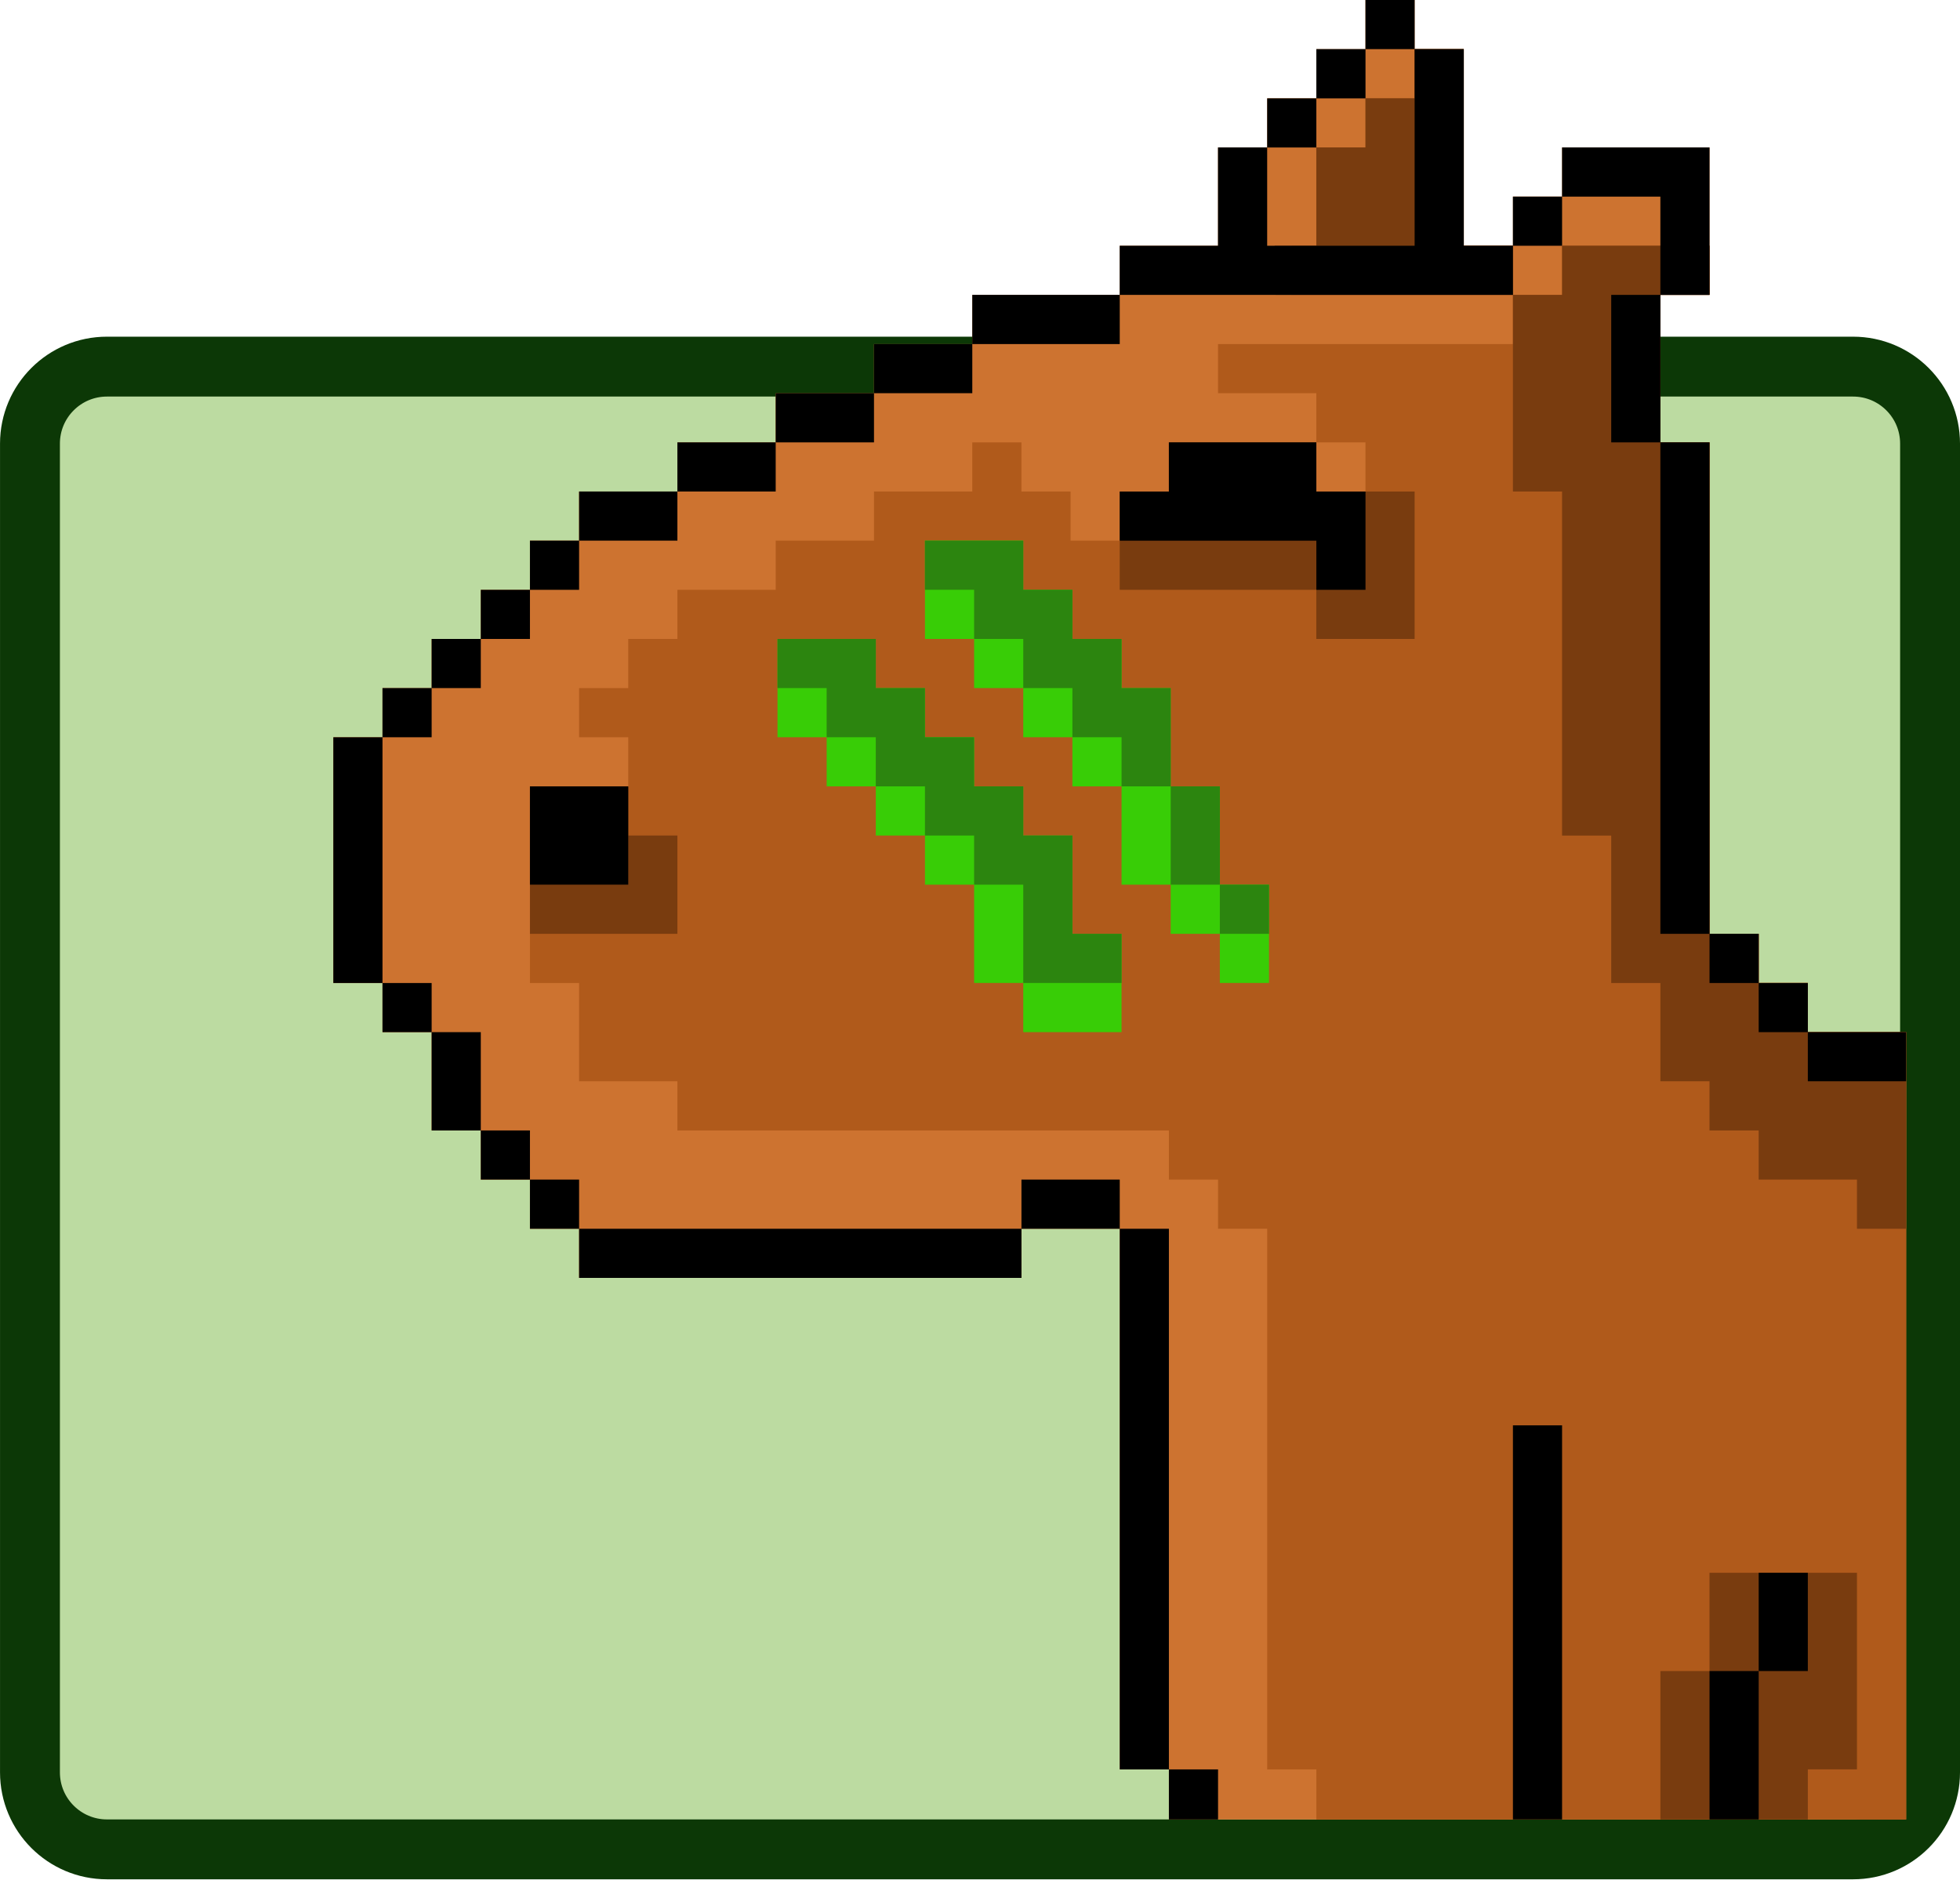
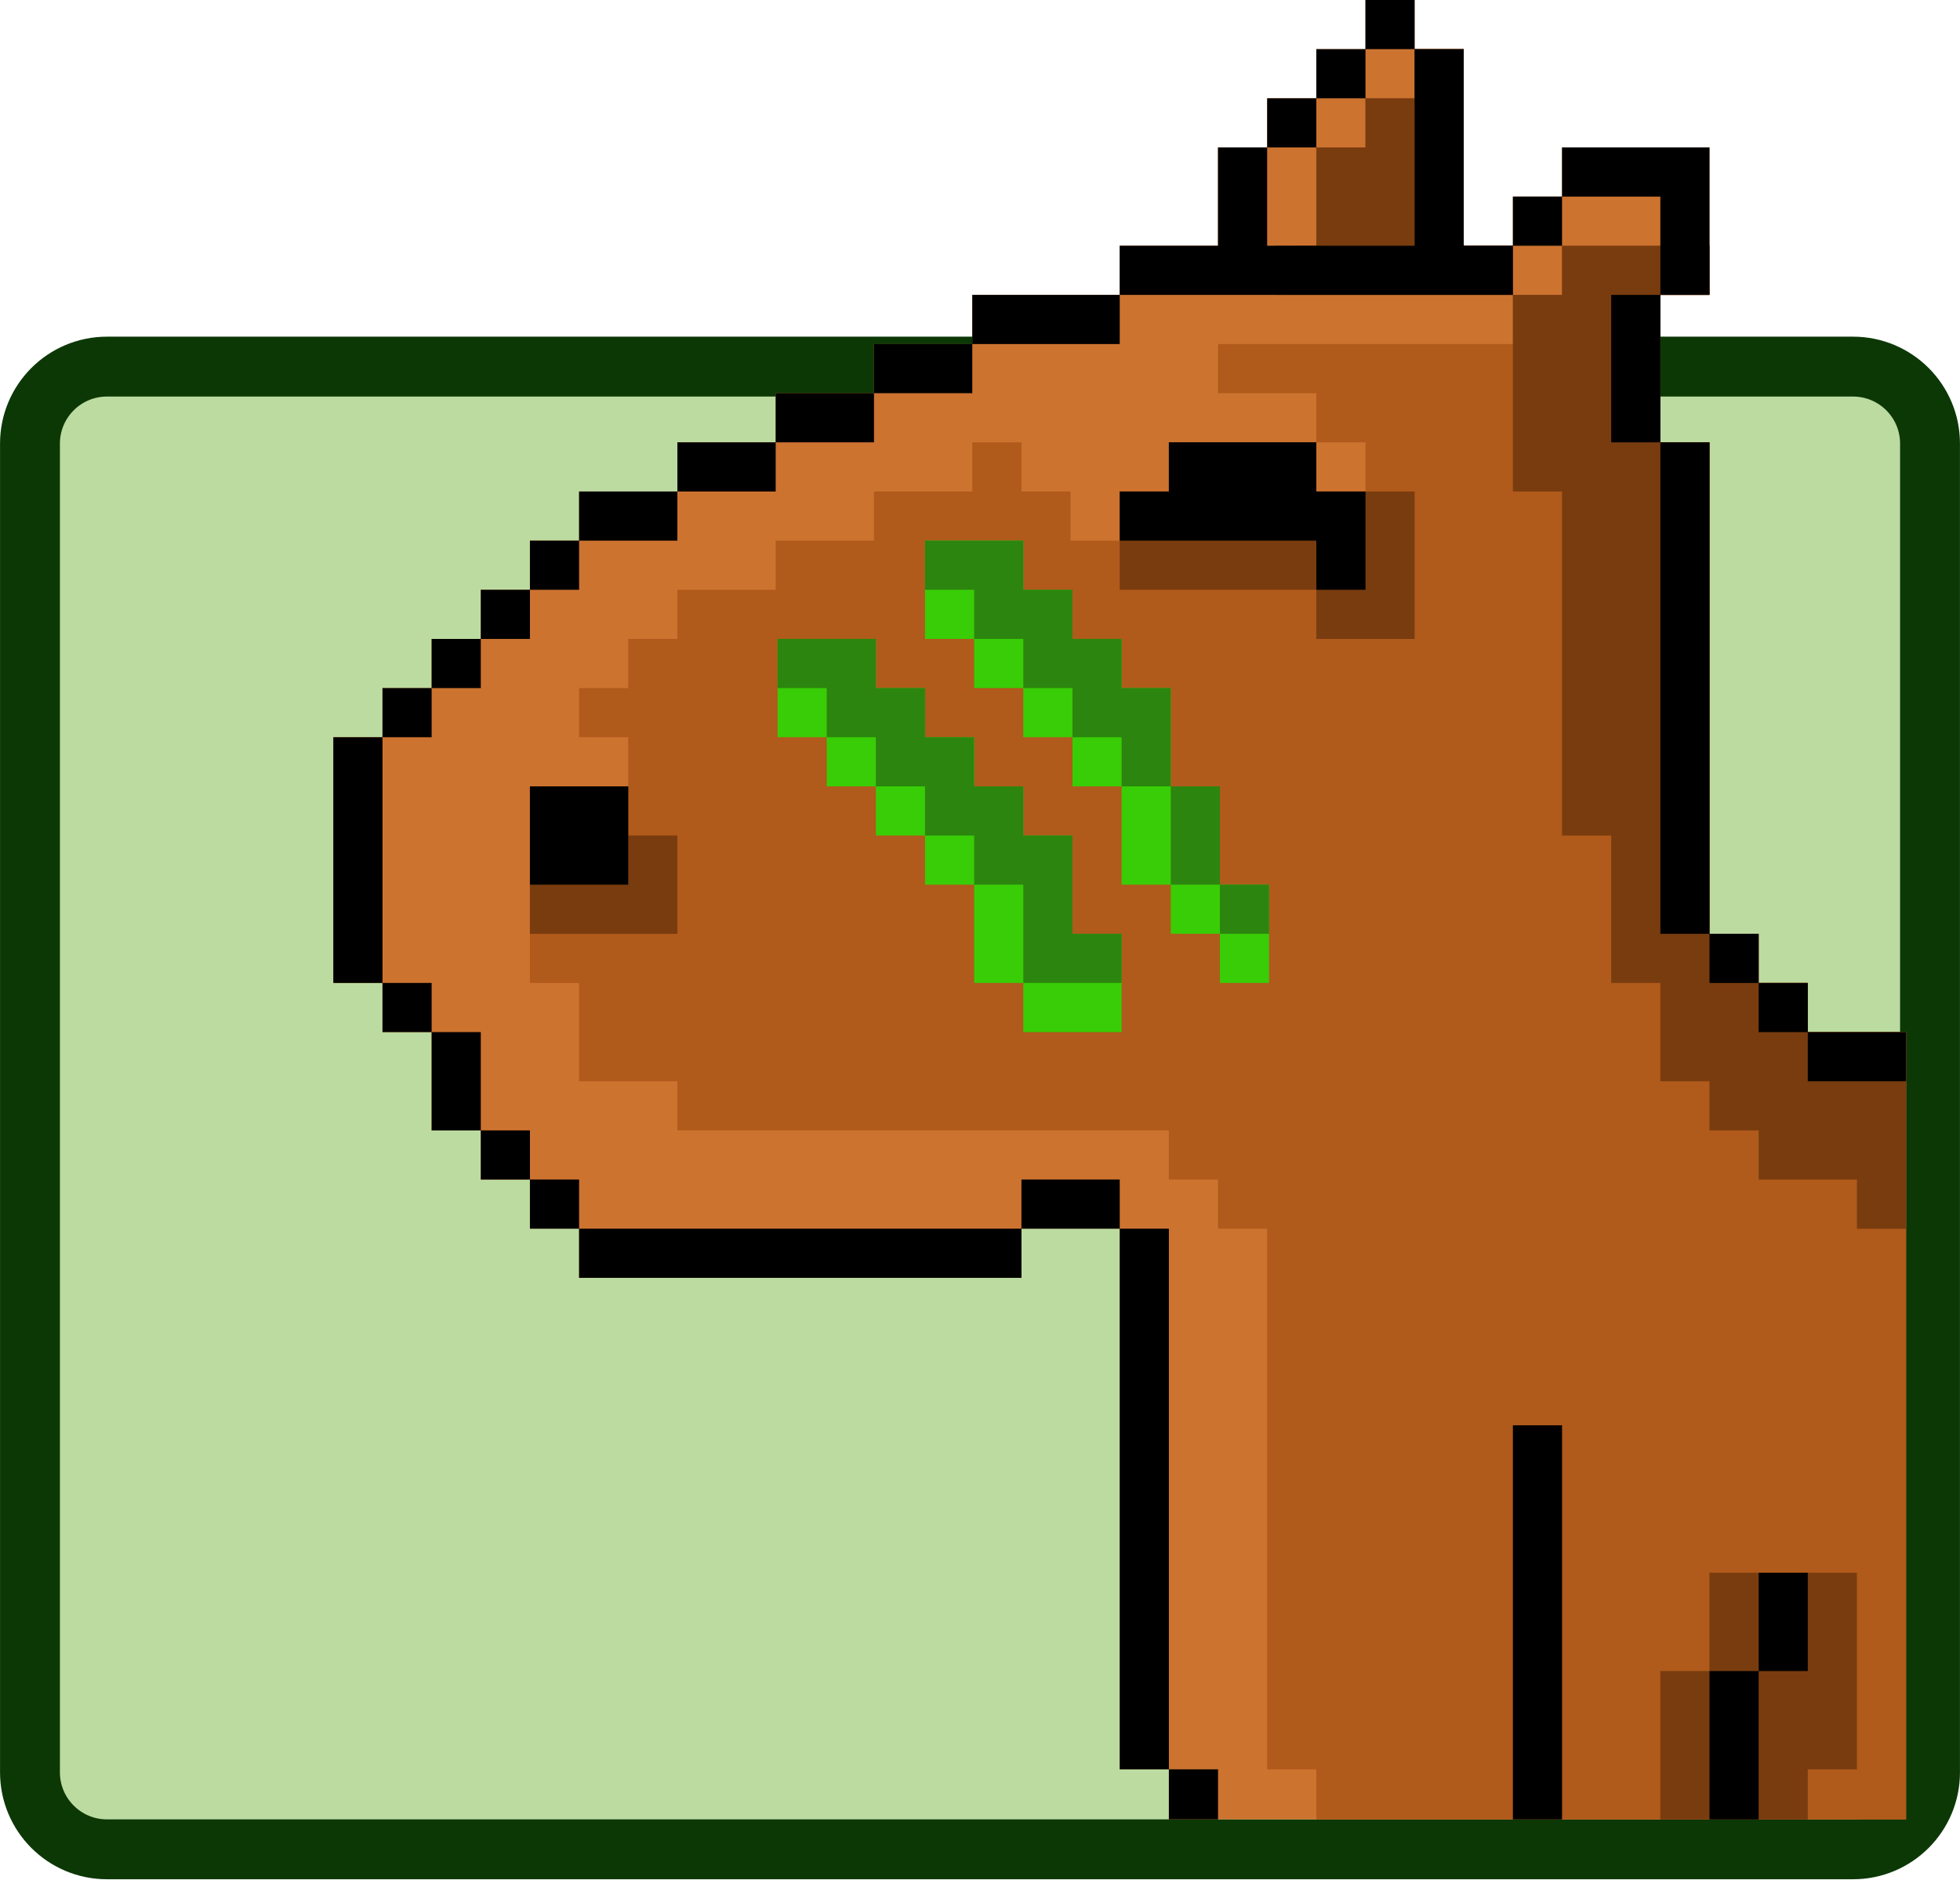
- <svg xmlns="http://www.w3.org/2000/svg" width="229.089" height="219.664" viewBox="0 0 60.613 58.12" version="1.1" id="svg8">
-   <defs id="defs2">
-     <clipPath id="clipPath4773" clipPathUnits="userSpaceOnUse">
-       <path id="path4771" d="m 305.925,416.681 c 0,-51.956 42.119,-94.074 94.075,-94.074 v 0 c 51.956,0 94.074,42.118 94.074,94.074 v 0 c 0,51.955 -42.118,94.074 -94.074,94.074 v 0 c -51.956,0 -94.075,-42.119 -94.075,-94.074" />
-     </clipPath>
-     <clipPath id="clipPath4981" clipPathUnits="userSpaceOnUse">
-       <path id="path4979" d="m 339.313,507.324 h 60.691 V 313.119 h -60.691 z" />
-     </clipPath>
-     <clipPath id="clipPath4761" clipPathUnits="userSpaceOnUse">
-       <path id="path4759" d="M 0,800 H 800 V 0 H 0 Z" />
-     </clipPath>
-     <clipPath clipPathUnits="userSpaceOnUse" id="clipPath4089">
-       <path d="m 2.918,67.206 c 0,14.774 -11.976,26.75 -26.75,26.75 -14.774,0 -26.75,-11.976 -26.75,-26.75 0,-14.774 11.977,-26.75 26.75,-26.75 14.774,0 26.75,11.976 26.75,26.75" style="fill:#6eff6e;fill-opacity:1;fill-rule:nonzero;stroke:none;stroke-width:0.284" id="path4091" />
-     </clipPath>
-   </defs>
-   <g id="layer1" transform="translate(-37.94865,-23.86584)">
-     <text xml:space="preserve" style="font-style:normal;font-variant:normal;font-weight:normal;font-stretch:normal;font-size:18.91px;line-height:1.25;font-family:'Arial Rounded MT Bold';-inkscape-font-specification:'Arial Rounded MT Bold, Normal';font-variant-ligatures:normal;font-variant-position:normal;font-variant-caps:normal;font-variant-numeric:normal;font-variant-alternates:normal;font-feature-settings:normal;text-indent:0;text-align:start;text-decoration:none;text-decoration-line:none;text-decoration-style:solid;text-decoration-color:#000000;letter-spacing:0px;word-spacing:0px;text-transform:none;writing-mode:lr-tb;direction:ltr;text-orientation:mixed;dominant-baseline:auto;baseline-shift:baseline;text-anchor:start;white-space:normal;shape-padding:0;opacity:1;vector-effect:none;fill:#4d4d4d;fill-opacity:1;stroke:none;stroke-width:0.473;stroke-linecap:butt;stroke-linejoin:miter;stroke-miterlimit:4;stroke-dasharray:none;stroke-dashoffset:0;stroke-opacity:1" x="68.421" y="131.293" id="text3995">
-       <tspan id="tspan3993" x="68.421" y="148.334" style="stroke-width:0.473" />
-     </text>
-     <rect style="opacity:1;fill:#bcdba1;fill-opacity:1;stroke:#0c3806;stroke-width:1.852;stroke-miterlimit:4;stroke-dasharray:none;stroke-opacity:1" id="rect4165" width="58.761" height="45.855" x="38.875" y="35.204" ry="2.381" />
-     <path style="fill:#cd7330;stroke-width:0.051" d="m 80.176,23.866 v 0.76 0.76 h -0.76 -0.76 v 0.76 0.76 h -0.76 -0.76 v 0.76 0.76 h -0.76 -0.76 v 1.52 1.52 h -1.52 -1.52 v 0.76 0.76 h -2.28 -2.28 v 0.76 0.76 h -1.52 -1.52 v 0.76 0.76 h -1.52 -1.52 v 0.76 0.76 h -1.52 -1.52 v 0.76 0.76 h -1.52 -1.52 v 0.76 0.76 H 55.096 54.337 v 0.76 0.76 h -0.76 -0.76 v 0.76 0.76 h -0.76 -0.76 v 0.76 0.76 H 50.537 49.777 v 0.76 0.76 H 49.017 48.257 v 3.8 3.8 h 0.76 0.76 v 0.76 0.76 h 0.76 0.76 v 1.52 1.52 h 0.76 0.76 v 0.76 0.76 h 0.76 0.76 v 0.76 0.76 h 0.76 0.76 v 0.76 0.76 h 6.84 6.84 v -0.76 -0.76 h 1.52 1.52 v 8.36 8.36 h 0.76 0.76 v 1.548 h 22.8 V 77.065 55.785 h -1.52 -1.52 v -0.76 -0.76 h -0.76 -0.76 V 53.505 52.745 h -0.76 -0.76 v -7.6 -7.6 h -0.76 -0.76 v -2.28 -2.28 h 0.76 0.76 v -2.28 -2.28 h -2.28 -2.28 v 0.76 0.76 h -0.76 -0.76 v 0.76 0.76 h -0.76 -0.76 v -3.04 -3.04 h -0.76 -0.76 v -0.76 -0.76 h -0.76 z" id="path4142" />
-     <path style="fill:#b05a1b;stroke-width:0.051" d="m 81.696,25.386 v 0.76 0.76 h -0.76 -0.76 v 0.76 0.76 h -0.76 -0.76 v 1.52 1.52 h -0.76 v 1.52 h 6.84 v -0.76 -0.76 h -0.76 -0.76 v -3.04 -3.04 h -0.76 z m 3.04,7.6 v 0.76 0.76 h -4.56 -4.56 v 0.76 0.76 h 1.52 1.52 v 0.76 0.76 h 0.76 0.76 v 0.76 0.76 h -0.76 -0.76 v -0.76 -0.76 h -2.28 -2.28 v 0.76 0.76 h -0.76 -0.76 v 0.76 0.76 h -0.76 -0.76 v -0.76 -0.76 h -0.76 -0.76 V 38.305 37.546 H 68.776 68.017 v 0.76 0.76 h -1.52 -1.52 v 0.76 0.76 h -1.52 -1.52 v 0.76 0.76 h -1.52 -1.52 v 0.76 0.76 h -0.76 -0.76 v 0.76 0.76 h -0.76 -0.76 v 0.76 0.76 h 0.76 0.76 v 0.76 0.76 H 55.857 54.337 v 3.04 3.04 h 0.76 0.76 v 1.52 1.52 h 1.52 1.52 v 0.76 0.76 h 7.6 7.6 v 0.76 0.76 h 0.76 0.76 v 0.76 0.76 h 0.76 0.76 v 8.36 8.36 h 0.76 0.76 v 1.52 0.028 h 18.24 V 75.545 55.785 h -1.52 -1.52 v -0.76 -0.76 h -0.76 -0.76 V 53.505 52.745 h -0.76 -0.76 v -7.6 -7.6 h -0.76 -0.76 v -2.28 -2.28 h 0.76 0.76 v -1.52 h -3.04 -1.52 v 0.76 0.76 h -0.76 z" id="path4144" />
-     <path style="fill:#793c0f;stroke-width:0.051" d="m 81.696,25.386 v 1.52 h -0.76 -0.76 v 0.76 0.76 h -0.76 -0.76 v 1.52 1.52 h -0.76 -0.53 c 7.9e-4,0.076 -0.015,0.156 -0.005,0.23 5.3e-4,0.164 -5.3e-4,0.328 -0.002,0.492 0,0.218 0.015,0.436 -0.005,0.653 0.016,0.048 0.033,0.096 0.048,0.145 h 1.253 6.08 v -0.76 -0.76 h -0.76 -0.76 v -3.04 -3.04 h -0.76 z m 3.04,7.6 v 3.04 3.04 h 0.76 0.76 v 5.32 5.32 h 0.76 0.76 v 2.28 2.28 h 0.76 0.76 v 1.52 1.52 h 0.76 0.76 v 0.76 0.76 h 0.76 0.76 v 0.76 0.76 h 1.52 1.52 v 0.76 0.76 h 0.76 0.76 v -3.04 -3.04 h -1.52 -1.52 v -0.76 -0.76 h -0.76 -0.76 V 53.505 52.745 h -0.76 -0.76 v -7.6 -7.6 h -0.76 -0.76 v -2.28 -2.28 h 1.52 v -1.52 h -3.04 -1.52 v 0.76 0.76 h -0.76 z m -10.64,4.56 v 0.76 0.76 h -0.76 -0.76 v 1.52 1.52 h 3.04 3.04 v 0.76 0.76 h 1.52 1.52 v -2.28 -2.28 h -1.52 -1.52 v -0.76 -0.76 h -2.28 z M 54.337,48.185 v 2.28 2.28 h 2.28 2.28 v -1.52 -1.52 h -0.76 -0.76 v -0.76 -0.76 h -1.52 z m 36.479,24.32 v 1.52 1.52 h -0.76 -0.76 v 4.588 h 4.56 v -1.548 h 0.76 0.76 v -3.04 -3.04 h -2.28 z" id="path4146" />
-     <g transform="matrix(0.05066591,0,0,0.05066591,307.308,36.79493)" id="g4152">
-       <path id="path4148" style="fill:#38cd06" d="m -4751.818,74.814 v 30 30 h 15 15 v 15 15 h 15 15 v 15 15 h 15 15 v 15 15 h 15 15 v 30 30 h 15 15 v 15 15 h 15 15 v 15 15 h 15 15 v -30 -30 h -15 -15 v -30 -30 h -15 -15 v -30 -30 h -15 -15 v -15 -15 h -15 -15 v -15 -15 h -15 -15 v -15 -15 h -30 z m -90,60 v 30 30 h 15 15 v 15 15 h 15 15 v 15 15 h 15 15 v 15 15 h 15 15 v 30 30 h 15 15 v 15 15 h 30 30 v -30 -30 h -15 -15 v -30 -30 h -15 -15 v -15 -15 h -15 -15 v -15 -15 h -15 -15 v -15 -15 h -15 -15 v -15 -15 h -30 z" />
-       <path id="path4150" style="fill:#2c850f" d="m -4751.818,74.814 v 15 15 h 15 15 v 15 15 h 15 15 v 15 15 h 15 15 v 15 15 h 15 15 v 15 15 h 15 15 v -30 -30 h -15 -15 v -15 -15 h -15 -15 v -15 -15 h -15 -15 v -15 -15 h -30 z m 150,150 v 30 30 h 15 15 v -30 -30 h -15 z m 30,60 v 15 15 h 15 15 v -15 -15 h -15 z m -270,-150 v 15 15 h 15 15 v 15 15 h 15 15 v 15 15 h 15 15 v 15 15 h 15 15 v 15 15 h 15 15 v 30 30 h 30 30 v -15 -15 h -15 -15 v -30 -30 h -15 -15 v -15 -15 h -15 -15 v -15 -15 h -15 -15 v -15 -15 h -15 -15 v -15 -15 h -30 z" />
+ <svg xmlns="http://www.w3.org/2000/svg" width="229.09" height="219.66" version="1.1" viewBox="0 0 60.613 58.12">
+   <g transform="translate(-37.949 -23.866)">
+     <text x="68.421" y="131.293" dominant-baseline="auto" fill="#4d4d4d" font-family="'Arial Rounded MT Bold'" font-size="18.91px" letter-spacing="0px" word-spacing="0px" style="font-feature-settings:normal;font-variant-alternates:normal;font-variant-caps:normal;font-variant-ligatures:normal;font-variant-numeric:normal;font-variant-position:normal;line-height:1.25;shape-padding:0;text-decoration-color:#000000;text-decoration-line:none;text-decoration-style:solid;text-indent:0;text-orientation:mixed;text-transform:none;white-space:normal" xml:space="preserve" />
+     <rect x="38.875" y="35.204" width="58.761" height="45.855" ry="2.381" fill="#bcdba1" stroke="#0c3806" stroke-width="1.852" />
+     <g stroke-width=".051">
+       <path d="m80.176 23.866v1.52h-1.52v1.52h-1.52v1.52h-1.52v3.04h-3.04v1.52h-4.56v1.52h-3.04v1.52h-3.04v1.52h-3.04v1.52h-3.04v1.52h-1.52v1.52h-1.52v1.52h-1.52v1.52h-1.52v1.52h-1.52v7.599h1.52v1.52h1.52v3.04h1.52v1.52h1.52v1.52h1.52v1.52h13.68v-1.52h3.04v16.72h1.52v1.548h22.8v-24.348h-3.04v-1.52h-1.52v-1.52h-1.52v-15.2h-1.52v-4.56h1.52v-4.56h-4.56v1.52h-1.52v1.52h-1.52v-6.08h-1.52v-1.52h-0.76z" fill="#cd7330" />
+       <path d="m81.696 25.386v1.52h-1.52v1.52h-1.52v3.04h-0.76v1.52h6.84v-1.52h-1.52v-6.08h-0.76zm3.04 7.6v1.52h-9.12v1.52h3.04v1.52h1.52v1.52h-1.52v-1.52h-4.56v1.52h-1.52v1.52h-1.52v-1.52h-1.52v-1.52h-1.52v1.52h-3.04v1.52h-3.04v1.52h-3.04v1.52h-1.52v1.52h-1.52v1.52h1.52v1.52h-3.04v6.08h1.52v3.04h3.04v1.52h15.2v1.52h1.52v1.52h1.52v16.72h1.52v1.548h18.24v-24.348h-3.04v-1.52h-1.52v-1.52h-1.52v-15.2h-1.52v-4.56h1.52v-1.52h-4.56v1.52h-0.76z" fill="#b05a1b" />
+       <path d="m81.696 25.386v1.52h-1.52v1.52h-1.52v3.04h-1.29c7.9e-4 0.076-0.015 0.156-5e-3 0.23 5.3e-4 0.164-5.3e-4 0.328-2e-3 0.492 0 0.218 0.015 0.436-5e-3 0.653 0.016 0.048 0.033 0.096 0.048 0.145h7.333v-1.52h-1.52v-6.08h-0.76zm3.04 7.6v6.08h1.52v10.64h1.52v4.56h1.52v3.04h1.52v1.52h1.52v1.52h3.04v1.52h1.52v-6.08h-3.04v-1.52h-1.52v-1.52h-1.52v-15.2h-1.52v-4.56h1.52v-1.52h-4.56v1.52h-0.76zm-10.64 4.56v1.52h-1.52v3.04h6.08v1.52h3.04v-4.56h-3.04v-1.52h-2.28zm-19.76 10.64v4.56h4.56v-3.04h-1.52v-1.52h-1.52zm36.479 24.32v3.04h-1.52v4.588h4.56v-1.548h1.52v-6.08h-2.28z" fill="#793c0f" />
    </g>
-     <path style="fill:#000000;stroke-width:0.051" d="m 80.176,23.866 v 0.76 0.76 h 0.76 0.76 v -0.76 -0.76 h -0.76 z m 1.52,1.52 v 3.04 3.04 h -2.28 -2.28 v -1.52 -1.52 h -0.76 -0.76 v 1.52 1.52 h -1.52 -1.52 v 0.76 0.76 h 6.08 6.08 v -0.76 -0.76 h -0.76 -0.76 v -3.04 -3.04 h -0.76 z m 3.04,6.08 h 0.76 0.76 v -0.76 -0.76 h -0.76 -0.76 v 0.76 z m 1.52,-1.52 h 1.52 1.52 v 1.52 1.52 h 0.76 0.76 v -2.28 -2.28 h -2.28 -2.28 v 0.76 z m 3.04,3.04 h -0.76 -0.76 v 2.28 2.28 h 0.76 0.76 v -2.28 z m 0,4.56 v 7.6 7.6 h 0.76 0.76 v -7.6 -7.6 h -0.76 z m 1.52,15.2 v 0.76 0.76 h 0.76 0.76 V 53.505 52.745 h -0.76 z m 1.52,1.52 v 0.76 0.76 h 0.76 0.76 v -0.76 -0.76 h -0.76 z m 1.52,1.52 v 0.76 0.76 h 1.52 1.52 v -0.76 -0.76 h -1.52 z M 72.577,32.986 h -2.28 -2.28 v 0.76 0.76 h 2.28 2.28 v -0.76 z m -4.56,1.52 h -1.52 -1.52 v 0.76 0.76 h 1.52 1.52 v -0.76 z m -3.04,1.52 h -1.52 -1.52 v 0.76 0.76 h 1.52 1.52 V 36.785 Z m -3.04,1.52 h -1.52 -1.52 v 0.76 0.76 h 1.52 1.52 v -0.76 z m -3.04,1.52 h -1.52 -1.52 v 0.76 0.76 h 1.52 1.52 v -0.76 z m -3.04,1.52 H 55.096 54.337 v 0.76 0.76 h 0.76 0.76 v -0.76 z m -1.52,1.52 h -0.76 -0.76 v 0.76 0.76 h 0.76 0.76 v -0.76 z m -1.52,1.52 h -0.76 -0.76 v 0.76 0.76 h 0.76 0.76 v -0.76 z m -1.52,1.52 H 50.537 49.777 v 0.76 0.76 h 0.76 0.76 v -0.76 z m -1.52,1.52 H 49.017 48.257 v 3.8 3.8 h 0.76 0.76 v -3.8 z m 0,7.6 v 0.76 0.76 h 0.76 0.76 v -0.76 -0.76 h -0.76 z m 1.52,1.52 v 1.52 1.52 h 0.76 0.76 v -1.52 -1.52 h -0.76 z m 1.52,3.04 v 0.76 0.76 h 0.76 0.76 v -0.76 -0.76 h -0.76 z m 1.52,1.52 v 0.76 0.76 h 0.76 0.76 v -0.76 -0.76 h -0.76 z m 1.52,1.52 v 0.76 0.76 h 6.84 6.84 v -0.76 -0.76 h -6.84 z m 13.68,0 h 1.52 1.52 v -0.76 -0.76 h -1.52 -1.52 v 0.76 z m 3.04,0 v 8.36 8.36 h 0.76 0.76 v -8.36 -8.36 h -0.76 z m 1.52,16.72 v 1.548 h 1.52 v -1.548 h -0.76 z m 3.04,-50.159 h 0.76 0.76 v -0.76 -0.76 h -0.76 -0.76 v 0.76 z m 1.52,-1.52 h 0.76 0.76 V 26.146 25.386 h -0.76 -0.76 V 26.146 Z m -4.56,10.64 v 0.76 0.76 h -0.76 -0.76 v 0.76 0.76 h 3.04 3.04 v 0.76 0.76 h 0.76 0.76 v -1.52 -1.52 h -0.76 -0.76 v -0.76 -0.76 h -2.28 z M 54.337,48.185 v 1.52 1.52 h 1.52 1.52 v -1.52 -1.52 H 55.857 Z M 84.736,67.945 v 8.36 3.828 h 1.52 V 76.305 67.945 h -0.76 z m 7.6,4.56 v 1.52 1.52 h 0.76 0.76 v -1.52 -1.52 h -0.76 z m 0,3.04 h -0.76 -0.76 v 4.588 h 1.52 z" id="path4154" />
+     <g transform="matrix(.050666 0 0 .050666 307.31 36.795)">
+       <path d="m-4751.8 74.814v60h30v30h30v30h30v30h30v60h30v30h30v30h30v-60h-30v-60h-30v-60h-30v-30h-30v-30h-30v-30h-30zm-90 60v60h30v30h30v30h30v30h30v60h30v30h60v-60h-30v-60h-30v-30h-30v-30h-30v-30h-30v-30h-30z" fill="#38cd06" />
+       <path d="m-4751.8 74.814v30h30v30h30v30h30v30h30v30h30v-60h-30v-30h-30v-30h-30v-30h-30zm150 150v60h30v-60h-15zm30 60v30h30v-30h-15zm-270-150v30h30v30h30v30h30v30h30v30h30v60h60v-30h-30v-60h-30v-30h-30v-30h-30v-30h-30v-30h-30z" fill="#2c850f" />
+     </g>
+     <path d="m80.176 23.866v1.52h1.52v-1.52h-0.76zm1.52 1.52v6.08h-4.56v-3.04h-1.52v3.04h-3.04v1.52h12.159v-1.52h-1.52v-6.08h-0.76zm3.04 6.08h1.52v-1.52h-1.52v0.76zm1.52-1.52h3.04v3.04h1.52v-4.56h-4.56v0.76zm3.04 3.04h-1.52v4.56h1.52v-2.28zm0 4.56v15.2h1.52v-15.2h-0.76zm1.52 15.2v1.52h1.52v-1.52h-0.76zm1.52 1.52v1.52h1.52v-1.52h-0.76zm1.52 1.52v1.52h3.04v-1.52h-1.52zm-21.279-22.8h-4.56v1.52h4.56v-0.76zm-4.56 1.52h-3.04v1.52h3.04v-0.76zm-3.04 1.52h-3.04v1.52h3.04v-0.76zm-3.04 1.52h-3.04v1.52h3.04v-0.76zm-3.04 1.52h-3.04v1.52h3.04v-0.76zm-3.04 1.52h-1.52v1.52h1.52v-0.76zm-1.52 1.52h-1.52v1.52h1.52v-0.76zm-1.52 1.52h-1.52v1.52h1.52v-0.76zm-1.52 1.52h-1.52v1.52h1.52v-0.76zm-1.52 1.52h-1.52v7.599h1.52v-3.8zm0 7.599v1.52h1.52v-1.52h-0.76zm1.52 1.52v3.04h1.52v-3.04h-0.76zm1.52 3.04v1.52h1.52v-1.52h-0.76zm1.52 1.52v1.52h1.52v-1.52h-0.76zm1.52 1.52v1.52h13.68v-1.52h-6.84zm13.68 0h3.04v-1.52h-3.04v0.76zm3.04 0v16.72h1.52v-16.72h-0.76zm1.52 16.72v1.548h1.52v-1.548h-0.76zm3.04-50.159h1.52v-1.52h-1.52v0.76zm1.52-1.52h1.52v-1.52h-1.52v0.76zm-4.56 10.64v1.52h-1.52v1.52h6.08v1.52h1.52v-3.04h-1.52v-1.52h-2.28zm-19.76 10.64v3.04h3.04v-3.04h-1.52zm30.399 19.76v12.188h1.52v-12.188h-0.76zm7.6 4.56v3.04h1.52v-3.04h-0.76zm0 3.04h-1.52v4.588h1.52z" stroke-width=".051" />
  </g>
</svg>
